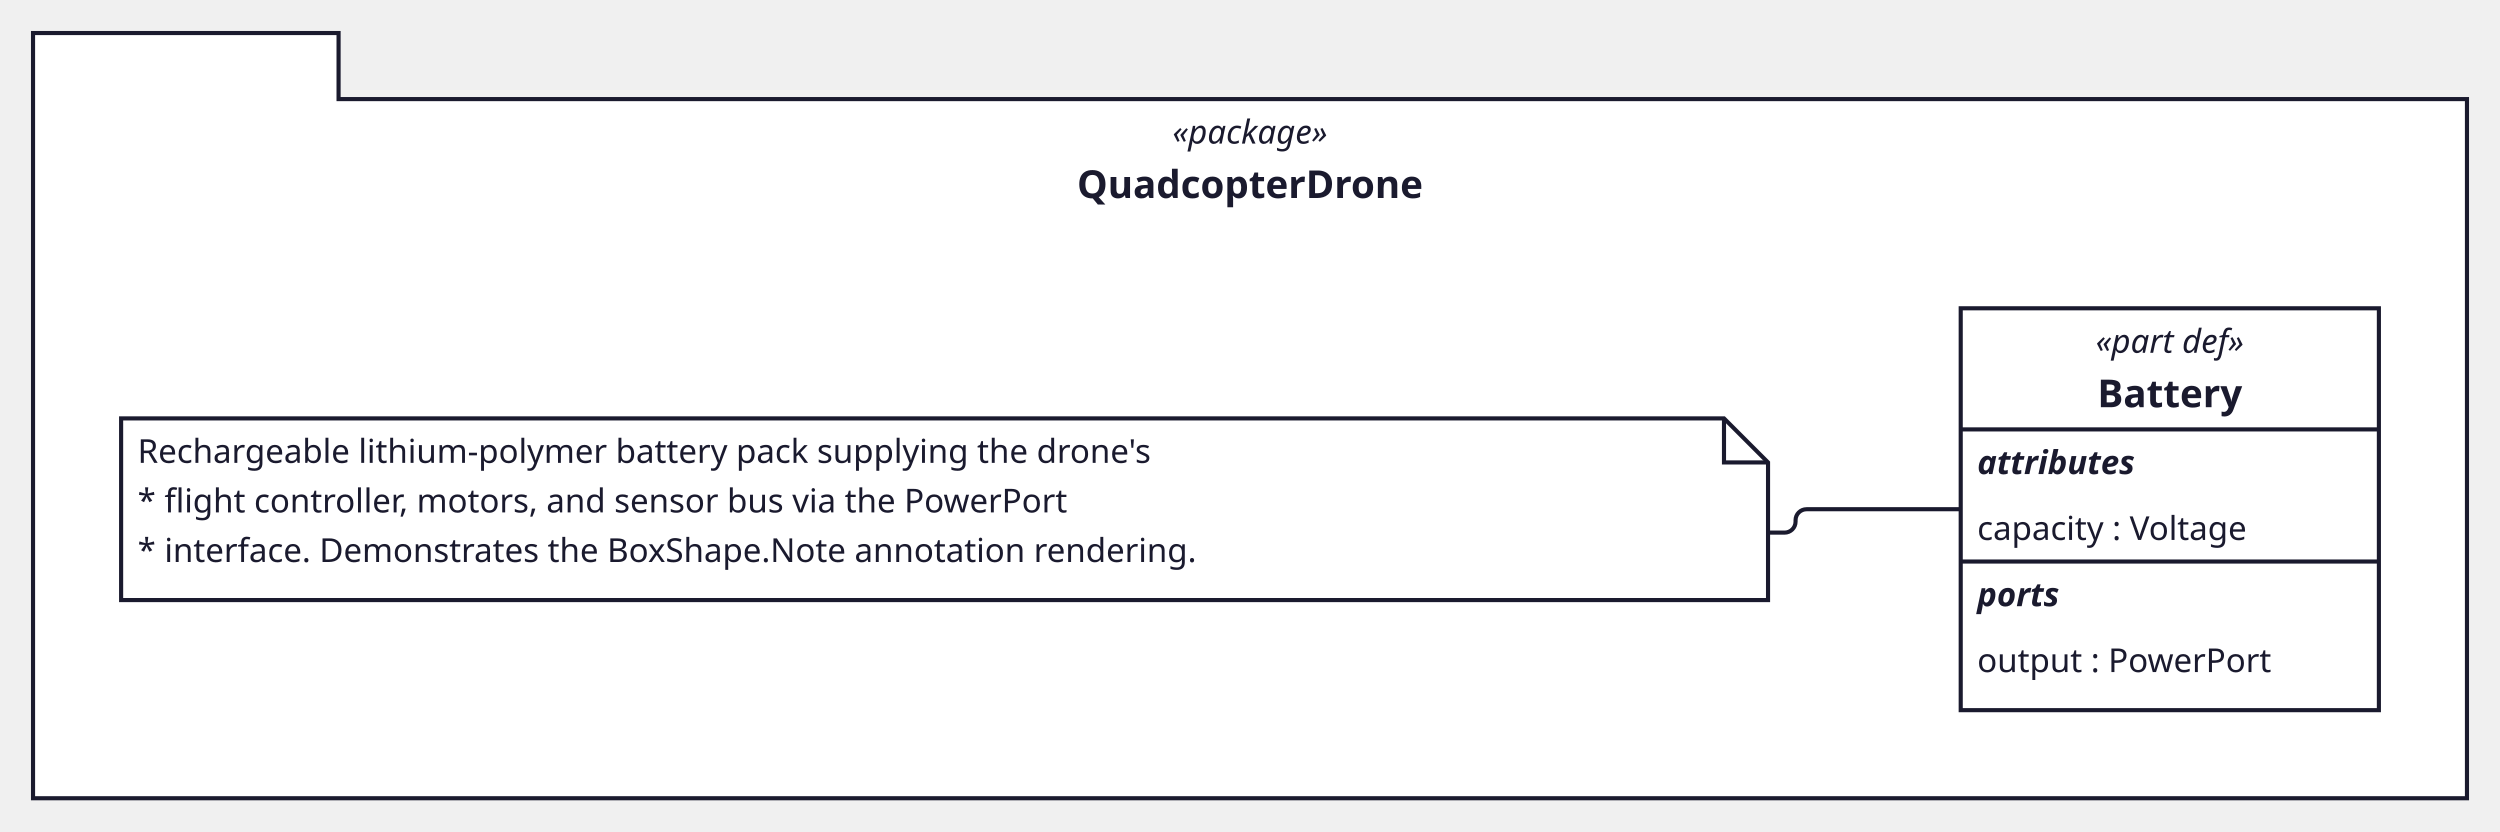
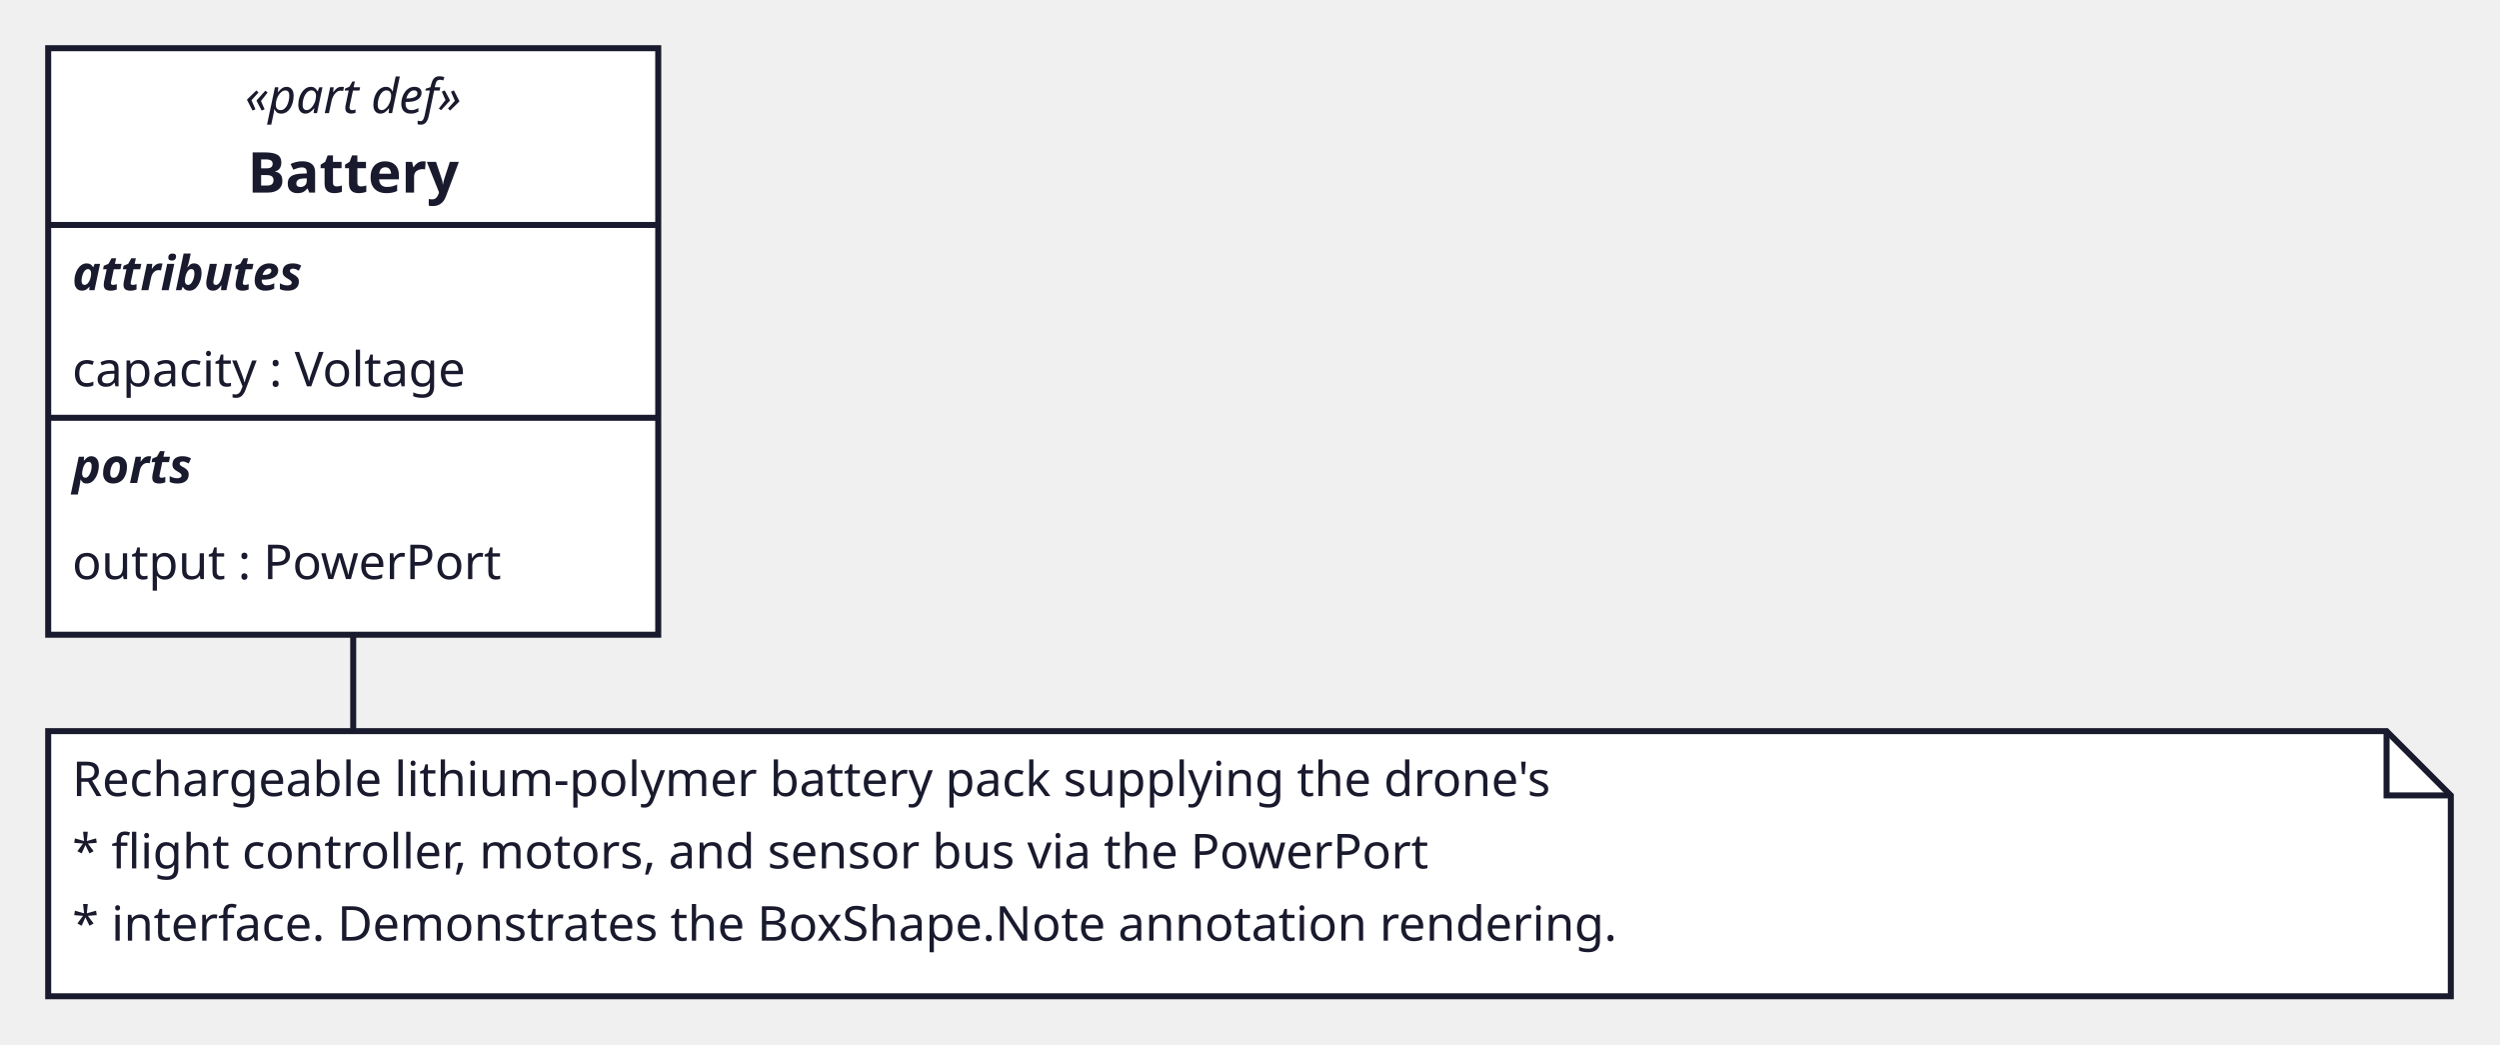
- <svg xmlns="http://www.w3.org/2000/svg" width="908.24" height="302.00" viewBox="0 0 908.24 302.00">
+ <svg xmlns="http://www.w3.org/2000/svg" width="622.32" height="260.00" viewBox="0 0 622.32 260.00">
  <defs>
    <marker id="line-end-open-chevron" markerWidth="10" markerHeight="7" refX="9" refY="3.5" orient="auto">
      <polyline points="0 0, 10 3.5, 0 7" fill="none" stroke="#1A1A2E" stroke-width="1.50" />
    </marker>
    <marker id="line-end-hollow-triangle" markerWidth="10" markerHeight="7" refX="9" refY="3.5" orient="auto">
      <polygon points="0 0, 10 3.5, 0 7" fill="#FFFFFF" stroke="#1A1A2E" stroke-width="1.50" />
    </marker>
    <marker id="line-end-filled-arrow" markerWidth="10" markerHeight="7" refX="9" refY="3.5" orient="auto">
      <polygon points="0 0, 10 3.5, 0 7" fill="#1A1A2E" stroke="#1A1A2E" stroke-width="1.50" />
    </marker>
    <marker id="line-end-hollow-triangle-crossbar" markerWidth="10" markerHeight="7" refX="9" refY="3.5" orient="auto">
      <polygon points="0 0, 10 3.5, 0 7" fill="#FFFFFF" stroke="#1A1A2E" stroke-width="1.50" />
      <line x1="7" y1="0" x2="7" y2="7" stroke="#1A1A2E" stroke-width="1.50" />
    </marker>
    <marker id="line-end-hollow-diamond" markerWidth="14" markerHeight="8" refX="13" refY="4" orient="auto">
      <polygon points="1 4, 7 0, 13 4, 7 8" fill="#FFFFFF" stroke="#1A1A2E" stroke-width="1.50" />
    </marker>
    <marker id="line-end-filled-diamond" markerWidth="14" markerHeight="8" refX="13" refY="4" orient="auto">
      <polygon points="1 4, 7 0, 13 4, 7 8" fill="#1A1A2E" stroke="#1A1A2E" stroke-width="1.50" />
    </marker>
    <marker id="line-end-circle" markerWidth="10" markerHeight="10" refX="9" refY="5" orient="auto">
      <circle cx="5" cy="5" r="4" fill="#FFFFFF" stroke="#1A1A2E" stroke-width="1.50" />
    </marker>
    <marker id="line-end-bar" markerWidth="4" markerHeight="12" refX="2" refY="6" orient="auto">
      <line x1="2" y1="0" x2="2" y2="12" stroke="#1A1A2E" stroke-width="1.50" />
    </marker>
    <filter id="label-bg" x="-0.05" y="-0.05" width="1.1" height="1.1">
      <feFlood flood-color="#FFFFFF" />
      <feComposite in="SourceGraphic" operator="over" />
    </filter>
  </defs>
-   <path d="M 12.00 36.00 L 12.00 12.00 L 123.00 12.00 L 123.00 36.00 L 896.24 36.00 L 896.24 290.00 L 12.00 290.00 Z" fill="#FFFFFF" stroke="#1A1A2E" stroke-width="1.50" />
-   <text x="454.12" y="48.00" font-family="Noto Sans, sans-serif" font-size="12.00" font-style="italic" fill="#1A1A2E" text-anchor="middle" dominant-baseline="middle">«package»</text>
-   <text x="454.12" y="67.00" font-family="Noto Sans, sans-serif" font-size="14.00" font-weight="bold" fill="#1A1A2E" text-anchor="middle" dominant-baseline="middle">QuadcopterDrone</text>
-   <rect x="712.32" y="112.00" width="151.92" height="146.00" fill="#FFFFFF" stroke="#1A1A2E" stroke-width="1.50" />
-   <text x="788.28" y="124.00" font-family="Noto Sans, sans-serif" font-size="12.00" font-style="italic" fill="#1A1A2E" text-anchor="middle" dominant-baseline="middle">«part def»</text>
-   <text x="788.28" y="143.00" font-family="Noto Sans, sans-serif" font-size="14.00" font-weight="bold" fill="#1A1A2E" text-anchor="middle" dominant-baseline="middle">Battery</text>
-   <line x1="712.32" y1="156.00" x2="864.24" y2="156.00" stroke="#1A1A2E" stroke-width="1.50" />
-   <text x="718.32" y="168.00" font-family="Noto Sans, sans-serif" font-size="12.00" font-weight="bold" font-style="italic" fill="#1A1A2E" text-anchor="start" dominant-baseline="middle">attributes</text>
-   <text x="718.32" y="192.00" font-family="Noto Sans, sans-serif" font-size="12.00" fill="#1A1A2E" text-anchor="start" dominant-baseline="middle">capacity : Voltage</text>
-   <line x1="712.32" y1="204.00" x2="864.24" y2="204.00" stroke="#1A1A2E" stroke-width="1.50" />
-   <text x="718.32" y="216.00" font-family="Noto Sans, sans-serif" font-size="12.00" font-weight="bold" font-style="italic" fill="#1A1A2E" text-anchor="start" dominant-baseline="middle">ports</text>
-   <text x="718.32" y="240.00" font-family="Noto Sans, sans-serif" font-size="12.00" fill="#1A1A2E" text-anchor="start" dominant-baseline="middle">output : PowerPort</text>
-   <path d="M 44.00 152.00 L 626.32 152.00 L 642.32 168.00 L 642.32 218.00 L 44.00 218.00 Z" fill="#FFFFFF" stroke="#1A1A2E" stroke-width="1.50" />
-   <path d="M 626.32 152.00 L 626.32 168.00 L 642.32 168.00" fill="none" stroke="#1A1A2E" stroke-width="1.50" />
-   <text x="50.00" y="164.00" font-family="Noto Sans, sans-serif" font-size="12.00" fill="#1A1A2E" text-anchor="start" dominant-baseline="middle">Rechargeable lithium-polymer battery pack supplying the drone's</text>
-   <text x="50.00" y="182.00" font-family="Noto Sans, sans-serif" font-size="12.00" fill="#1A1A2E" text-anchor="start" dominant-baseline="middle">             * flight controller, motors, and sensor bus via the PowerPort</text>
-   <text x="50.00" y="200.00" font-family="Noto Sans, sans-serif" font-size="12.00" fill="#1A1A2E" text-anchor="start" dominant-baseline="middle">             * interface. Demonstrates the BoxShape.Note annotation rendering.</text>
-   <path d="M 642.32 193.50 L 648.32 193.50 A 4.00 4.00 0 0 0 652.32 189.50 L 652.32 189.00 A 4.00 4.00 0 0 1 656.32 185.00 L 712.32 185.00" fill="none" stroke="#1A1A2E" stroke-width="1.50" />
+   <rect x="12.00" y="12.00" width="151.92" height="146.00" fill="#FFFFFF" stroke="#1A1A2E" stroke-width="1.50" />
+   <text x="87.96" y="24.00" font-family="Noto Sans, sans-serif" font-size="12.00" font-style="italic" fill="#1A1A2E" text-anchor="middle" dominant-baseline="middle">«part def»</text>
+   <text x="87.96" y="43.00" font-family="Noto Sans, sans-serif" font-size="14.00" font-weight="bold" fill="#1A1A2E" text-anchor="middle" dominant-baseline="middle">Battery</text>
+   <line x1="12.00" y1="56.00" x2="163.92" y2="56.00" stroke="#1A1A2E" stroke-width="1.50" />
+   <text x="18.00" y="68.00" font-family="Noto Sans, sans-serif" font-size="12.00" font-weight="bold" font-style="italic" fill="#1A1A2E" text-anchor="start" dominant-baseline="middle">attributes</text>
+   <text x="18.00" y="92.00" font-family="Noto Sans, sans-serif" font-size="12.00" fill="#1A1A2E" text-anchor="start" dominant-baseline="middle">capacity : Voltage</text>
+   <line x1="12.00" y1="104.00" x2="163.92" y2="104.00" stroke="#1A1A2E" stroke-width="1.50" />
+   <text x="18.00" y="116.00" font-family="Noto Sans, sans-serif" font-size="12.00" font-weight="bold" font-style="italic" fill="#1A1A2E" text-anchor="start" dominant-baseline="middle">ports</text>
+   <text x="18.00" y="140.00" font-family="Noto Sans, sans-serif" font-size="12.00" fill="#1A1A2E" text-anchor="start" dominant-baseline="middle">output : PowerPort</text>
+   <path d="M 12.00 182.00 L 594.32 182.00 L 610.32 198.00 L 610.32 248.00 L 12.00 248.00 Z" fill="#FFFFFF" stroke="#1A1A2E" stroke-width="1.50" />
+   <path d="M 594.32 182.00 L 594.32 198.00 L 610.32 198.00" fill="none" stroke="#1A1A2E" stroke-width="1.50" />
+   <text x="18.00" y="194.00" font-family="Noto Sans, sans-serif" font-size="12.00" fill="#1A1A2E" text-anchor="start" dominant-baseline="middle">Rechargeable lithium-polymer battery pack supplying the drone's</text>
+   <text x="18.00" y="212.00" font-family="Noto Sans, sans-serif" font-size="12.00" fill="#1A1A2E" text-anchor="start" dominant-baseline="middle">             * flight controller, motors, and sensor bus via the PowerPort</text>
+   <text x="18.00" y="230.00" font-family="Noto Sans, sans-serif" font-size="12.00" fill="#1A1A2E" text-anchor="start" dominant-baseline="middle">             * interface. Demonstrates the BoxShape.Note annotation rendering.</text>
+   <path d="M 87.96 182.00 L 87.96 158.00" fill="none" stroke="#1A1A2E" stroke-width="1.50" />
</svg>
